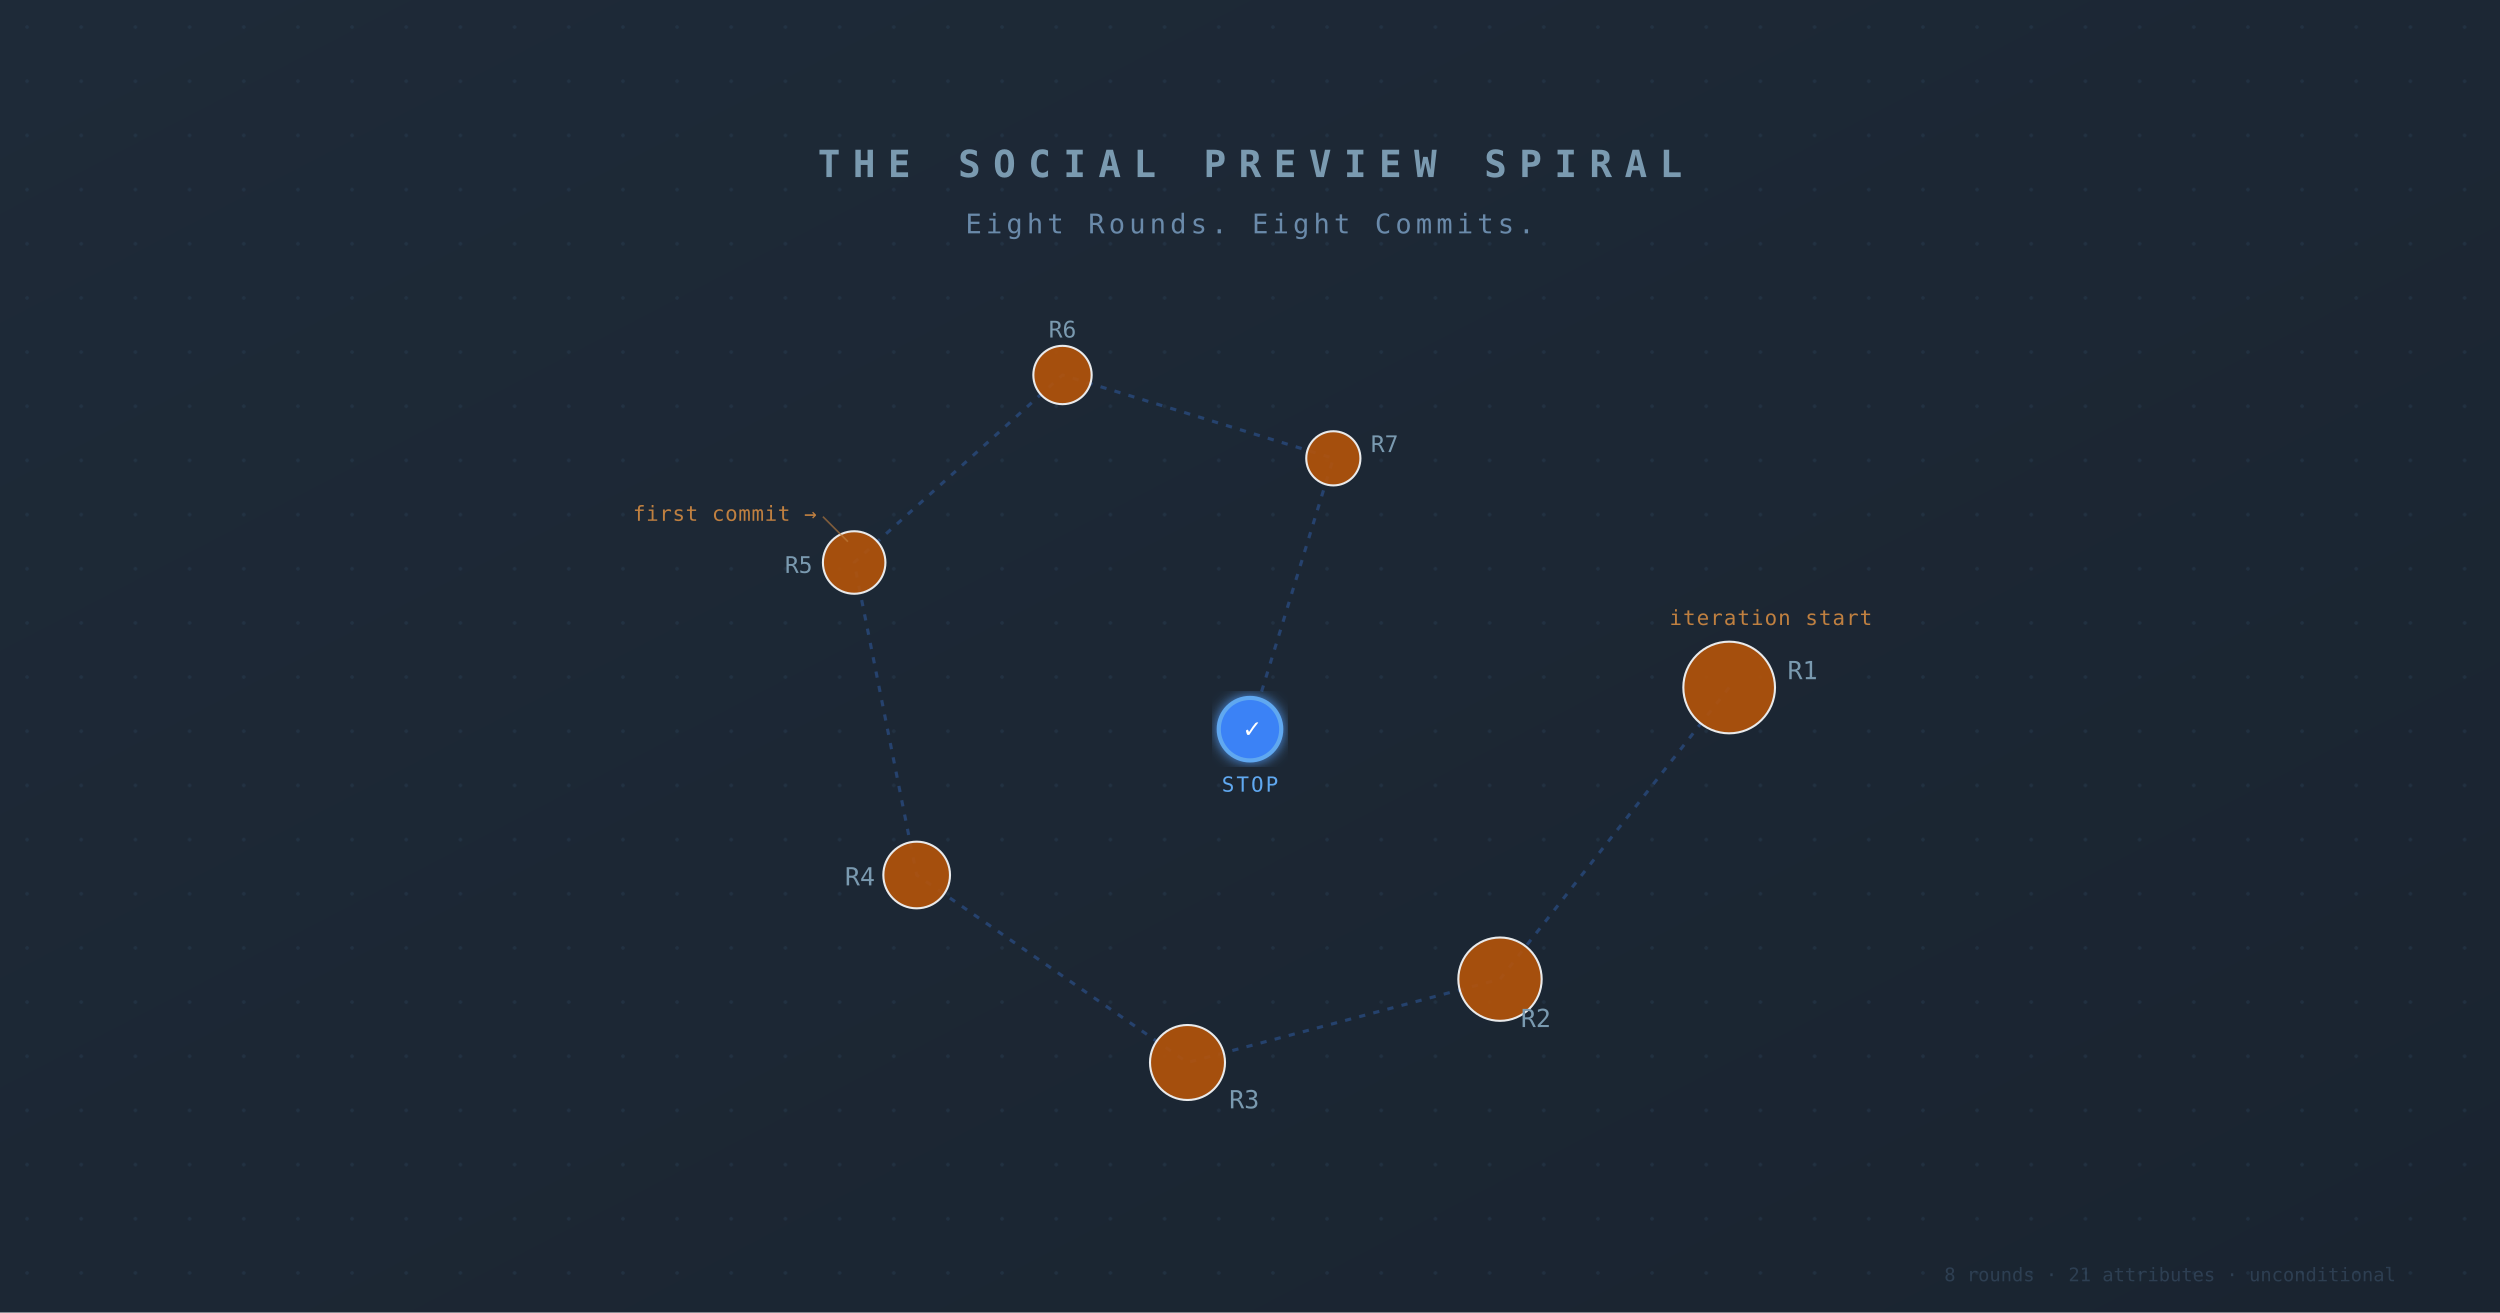
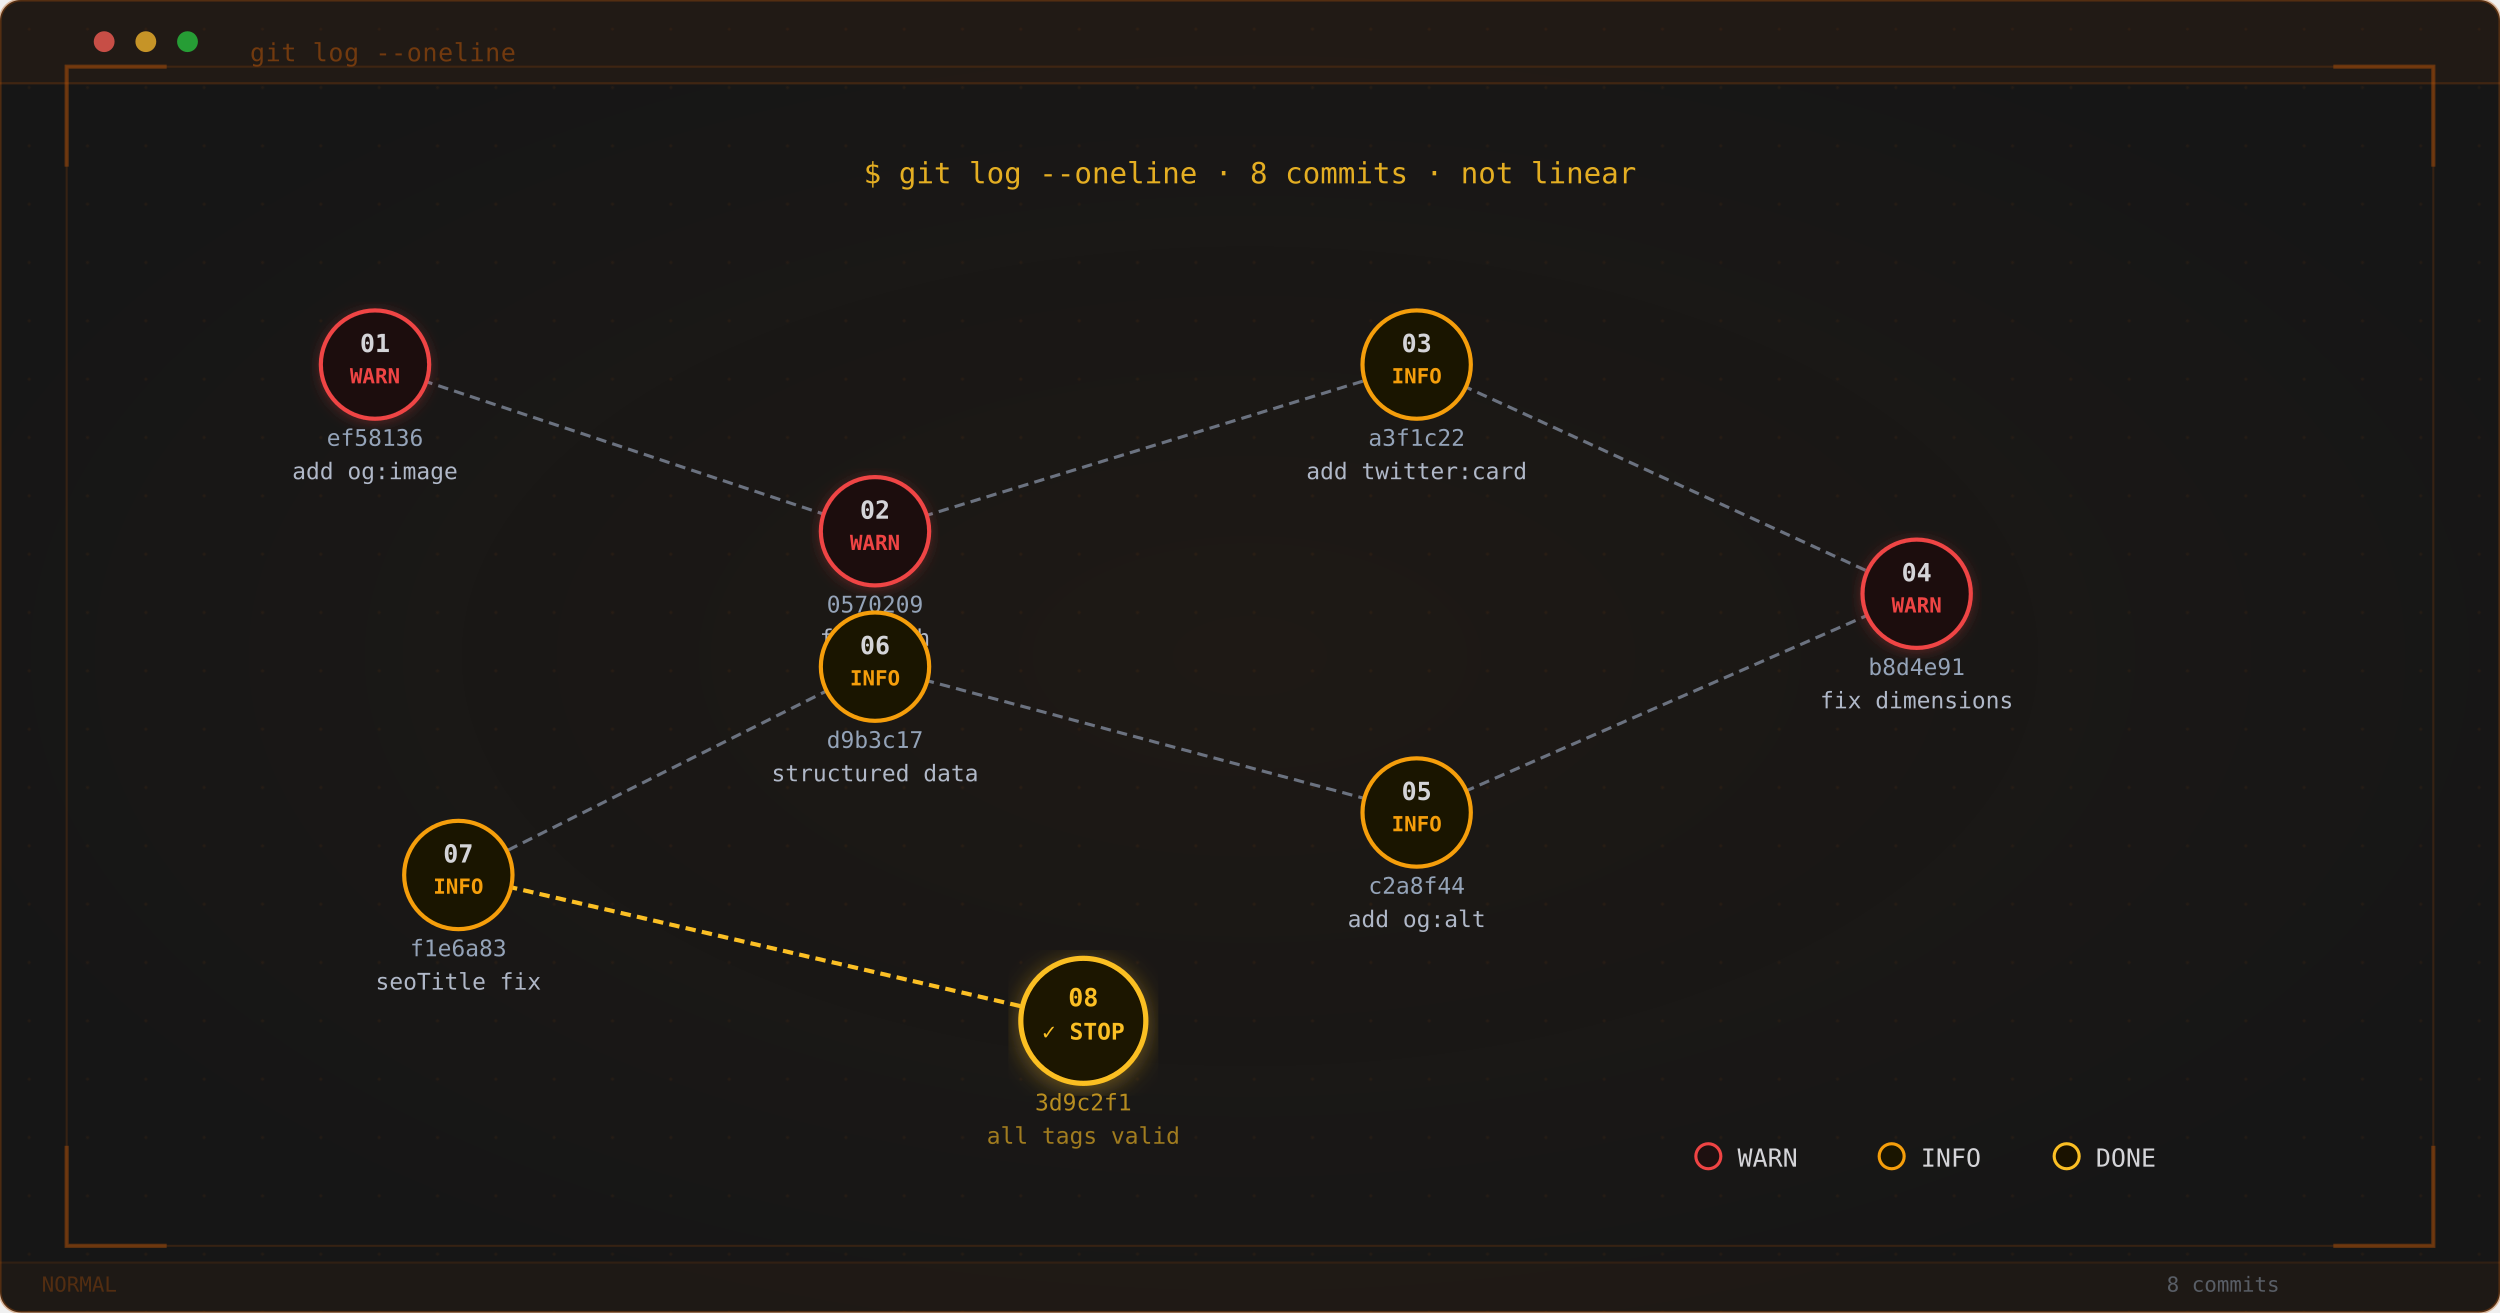
- <svg xmlns="http://www.w3.org/2000/svg" width="1200" height="630" viewBox="0 0 1200 630">
+ <svg xmlns="http://www.w3.org/2000/svg" viewBox="0 0 1200 630" width="1200" height="630">
  <defs>
-     <linearGradient id="bg" x1="0" y1="0" x2="1" y2="1">
-       <stop offset="0%" stop-color="#1E2A38" />
-       <stop offset="100%" stop-color="#1A2430" />
-     </linearGradient>
-     <pattern id="dots" width="26" height="26" patternUnits="userSpaceOnUse">
-       <circle cx="13" cy="13" r="0.9" fill="#2A4055" opacity="0.4" />
+     <pattern id="dots" x="0" y="0" width="28" height="28" patternUnits="userSpaceOnUse">
+       <circle cx="14" cy="14" r="0.8" fill="#B45309" opacity="0.08" />
    </pattern>
-     <filter id="glow">
-       <feGaussianBlur stdDeviation="3" result="blur" />
-       <feMerge>
-         <feMergeNode in="blur" />
-         <feMergeNode in="SourceGraphic" />
-       </feMerge>
+     <radialGradient id="amberGlow" cx="50%" cy="50%" r="55%">
+       <stop offset="0%" stop-color="#B45309" stop-opacity="0.05" />
+       <stop offset="100%" stop-color="#B45309" stop-opacity="0" />
+     </radialGradient>
+     <filter id="shadow">
+       <feDropShadow dx="0" dy="2" stdDeviation="6" flood-color="#FBBF24" flood-opacity="0.4" />
    </filter>
+     <filter id="shadowWarn">
+       <feDropShadow dx="0" dy="1" stdDeviation="3" flood-color="#ef4444" flood-opacity="0.3" />
+     </filter>
+     <clipPath id="rounded">
+       <rect width="1200" height="630" rx="10" ry="10" />
+     </clipPath>
  </defs>
-   <rect width="1200" height="630" fill="url(#bg)" />
-   <rect width="1200" height="630" fill="url(#dots)" />
-   <text x="600" y="85" fill="#7A9AB0" font-family="'JetBrains Mono', monospace" font-size="18" font-weight="600" letter-spacing="6" text-anchor="middle">THE SOCIAL PREVIEW SPIRAL</text>
-   <text x="600" y="112" fill="#6A8AAA" font-family="'JetBrains Mono', monospace" font-size="13" letter-spacing="2" text-anchor="middle">Eight Rounds. Eight Commits.</text>
-   <polyline points="830,330 720,470 570,510 440,420 410,270 510,180 640,220 600,350" fill="none" stroke="#3B82F6" stroke-width="1.5" opacity="0.3" stroke-linejoin="round" stroke-dasharray="3 4" />
-   <circle cx="830" cy="330" r="22" fill="#B45309" stroke="#ffffff" stroke-width="1" opacity="0.9" />
-   <text x="858" y="326" fill="#7A9AB0" font-family="'JetBrains Mono', monospace" font-size="12" font-weight="500">R1</text>
-   <circle cx="720" cy="470" r="20" fill="#B45309" stroke="#ffffff" stroke-width="1" opacity="0.9" />
-   <text x="730" y="493" fill="#7A9AB0" font-family="'JetBrains Mono', monospace" font-size="12" font-weight="500">R2</text>
-   <circle cx="570" cy="510" r="18" fill="#B45309" stroke="#ffffff" stroke-width="1" opacity="0.9" />
-   <text x="590" y="532" fill="#7A9AB0" font-family="'JetBrains Mono', monospace" font-size="12" font-weight="500">R3</text>
-   <circle cx="440" cy="420" r="16" fill="#B45309" stroke="#ffffff" stroke-width="1" opacity="0.9" />
-   <text x="420" y="425" fill="#7A9AB0" font-family="'JetBrains Mono', monospace" font-size="12" font-weight="500" text-anchor="end">R4</text>
-   <circle cx="410" cy="270" r="15" fill="#B45309" stroke="#ffffff" stroke-width="1" opacity="0.9" />
-   <text x="390" y="275" fill="#7A9AB0" font-family="'JetBrains Mono', monospace" font-size="11" font-weight="500" text-anchor="end">R5</text>
-   <circle cx="510" cy="180" r="14" fill="#B45309" stroke="#ffffff" stroke-width="1" opacity="0.9" />
-   <text x="510" y="162" fill="#7A9AB0" font-family="'JetBrains Mono', monospace" font-size="11" font-weight="500" text-anchor="middle">R6</text>
-   <circle cx="640" cy="220" r="13" fill="#B45309" stroke="#ffffff" stroke-width="1" opacity="0.9" />
-   <text x="658" y="217" fill="#7A9AB0" font-family="'JetBrains Mono', monospace" font-size="11" font-weight="500">R7</text>
-   <circle cx="600" cy="350" r="15" fill="#3B82F6" stroke="#60A8F0" stroke-width="2" filter="url(#glow)" />
-   <text x="601" y="354" fill="#ffffff" font-family="'JetBrains Mono', monospace" font-size="13" font-weight="700" text-anchor="middle">✓</text>
-   <text x="850" y="300" fill="#C08040" font-family="'JetBrains Mono', monospace" font-size="10" text-anchor="middle" letter-spacing="0.5">iteration start</text>
-   <path d="M 395 248 L 407 260" fill="none" stroke="#C08040" stroke-width="0.8" opacity="0.6" />
-   <text x="392" y="250" fill="#C08040" font-family="'JetBrains Mono', monospace" font-size="10" text-anchor="end" letter-spacing="0.3">first commit →</text>
-   <text x="600" y="380" fill="#60A8F0" font-family="'JetBrains Mono', monospace" font-size="10" font-weight="500" text-anchor="middle" letter-spacing="1">STOP</text>
-   <text x="1150" y="615" fill="#3A5068" font-family="'JetBrains Mono', monospace" font-size="9" text-anchor="end" opacity="0.6">8 rounds · 21 attributes · unconditional</text>
+   <g clip-path="url(#rounded)">
+     <rect width="1200" height="630" fill="#161616" />
+     <rect width="1200" height="630" fill="url(#dots)" />
+     <rect width="1200" height="630" fill="url(#amberGlow)" />
+     <rect x="32" y="32" width="1136" height="566" fill="none" stroke="#B45309" stroke-width="1" stroke-opacity="0.2" />
+     <path d="M 32 80 L 32 32 L 80 32" fill="none" stroke="#B45309" stroke-width="2" stroke-opacity="0.45" />
+     <path d="M 1120 32 L 1168 32 L 1168 80" fill="none" stroke="#B45309" stroke-width="2" stroke-opacity="0.45" />
+     <path d="M 32 550 L 32 598 L 80 598" fill="none" stroke="#B45309" stroke-width="2" stroke-opacity="0.45" />
+     <path d="M 1168 550 L 1168 598 L 1120 598" fill="none" stroke="#B45309" stroke-width="2" stroke-opacity="0.45" />
+     <rect x="0" y="0" width="1200" height="40" fill="#B45309" fill-opacity="0.07" />
+     <line x1="0" y1="40" x2="1200" y2="40" stroke="#B45309" stroke-width="1" stroke-opacity="0.25" />
+     <circle cx="50" cy="20" r="5" fill="#ff5f57" opacity="0.75" />
+     <circle cx="70" cy="20" r="5" fill="#febc2e" opacity="0.75" />
+     <circle cx="90" cy="20" r="5" fill="#28c840" opacity="0.75" />
+     <text x="120" y="26" font-family="'JetBrains Mono', monospace" font-size="12" fill="#B45309" opacity="0.55" letter-spacing="0.3" dominant-baseline="middle">git log --oneline</text>
+     <text x="600" y="88" font-family="'JetBrains Mono', monospace" font-size="14" fill="#FBBF24" opacity="0.9" text-anchor="middle">$ git log --oneline · 8 commits · not linear</text>
+     <line x1="180" y1="175" x2="420" y2="255" stroke="#6b7280" stroke-width="1.5" stroke-dasharray="5 3" />
+     <line x1="420" y1="255" x2="680" y2="175" stroke="#6b7280" stroke-width="1.5" stroke-dasharray="5 3" />
+     <line x1="680" y1="175" x2="920" y2="285" stroke="#6b7280" stroke-width="1.5" stroke-dasharray="5 3" />
+     <line x1="920" y1="285" x2="680" y2="390" stroke="#6b7280" stroke-width="1.5" stroke-dasharray="5 3" />
+     <line x1="680" y1="390" x2="420" y2="320" stroke="#6b7280" stroke-width="1.5" stroke-dasharray="5 3" />
+     <line x1="420" y1="320" x2="220" y2="420" stroke="#6b7280" stroke-width="1.5" stroke-dasharray="5 3" />
+     <line x1="220" y1="420" x2="520" y2="490" stroke="#FBBF24" stroke-width="2" stroke-dasharray="5 3" />
+     <circle cx="180" cy="175" r="26" fill="#1e1010" stroke="#ef4444" stroke-width="2" filter="url(#shadowWarn)" />
+     <text x="180" y="169" font-family="'JetBrains Mono', monospace" font-size="12" fill="#d4d4d8" text-anchor="middle" font-weight="700">01</text>
+     <text x="180" y="184" font-family="'JetBrains Mono', monospace" font-size="10" fill="#ef4444" text-anchor="middle" font-weight="700">WARN</text>
+     <text x="180" y="214" font-family="'JetBrains Mono', monospace" font-size="11" fill="#94a3b8" text-anchor="middle">ef58136</text>
+     <text x="180" y="230" font-family="'JetBrains Mono', monospace" font-size="11" fill="#b0b8c8" text-anchor="middle">add og:image</text>
+     <circle cx="420" cy="255" r="26" fill="#1e1010" stroke="#ef4444" stroke-width="2" filter="url(#shadowWarn)" />
+     <text x="420" y="249" font-family="'JetBrains Mono', monospace" font-size="12" fill="#d4d4d8" text-anchor="middle" font-weight="700">02</text>
+     <text x="420" y="264" font-family="'JetBrains Mono', monospace" font-size="10" fill="#ef4444" text-anchor="middle" font-weight="700">WARN</text>
+     <text x="420" y="294" font-family="'JetBrains Mono', monospace" font-size="11" fill="#94a3b8" text-anchor="middle">0570209</text>
+     <text x="420" y="310" font-family="'JetBrains Mono', monospace" font-size="11" fill="#b0b8c8" text-anchor="middle">fix path</text>
+     <circle cx="680" cy="175" r="26" fill="#1a1500" stroke="#f59e0b" stroke-width="2" />
+     <text x="680" y="169" font-family="'JetBrains Mono', monospace" font-size="12" fill="#d4d4d8" text-anchor="middle" font-weight="700">03</text>
+     <text x="680" y="184" font-family="'JetBrains Mono', monospace" font-size="10" fill="#f59e0b" text-anchor="middle" font-weight="700">INFO</text>
+     <text x="680" y="214" font-family="'JetBrains Mono', monospace" font-size="11" fill="#94a3b8" text-anchor="middle">a3f1c22</text>
+     <text x="680" y="230" font-family="'JetBrains Mono', monospace" font-size="11" fill="#b0b8c8" text-anchor="middle">add twitter:card</text>
+     <circle cx="920" cy="285" r="26" fill="#1e1010" stroke="#ef4444" stroke-width="2" filter="url(#shadowWarn)" />
+     <text x="920" y="279" font-family="'JetBrains Mono', monospace" font-size="12" fill="#d4d4d8" text-anchor="middle" font-weight="700">04</text>
+     <text x="920" y="294" font-family="'JetBrains Mono', monospace" font-size="10" fill="#ef4444" text-anchor="middle" font-weight="700">WARN</text>
+     <text x="920" y="324" font-family="'JetBrains Mono', monospace" font-size="11" fill="#94a3b8" text-anchor="middle">b8d4e91</text>
+     <text x="920" y="340" font-family="'JetBrains Mono', monospace" font-size="11" fill="#b0b8c8" text-anchor="middle">fix dimensions</text>
+     <circle cx="680" cy="390" r="26" fill="#1a1500" stroke="#f59e0b" stroke-width="2" />
+     <text x="680" y="384" font-family="'JetBrains Mono', monospace" font-size="12" fill="#d4d4d8" text-anchor="middle" font-weight="700">05</text>
+     <text x="680" y="399" font-family="'JetBrains Mono', monospace" font-size="10" fill="#f59e0b" text-anchor="middle" font-weight="700">INFO</text>
+     <text x="680" y="429" font-family="'JetBrains Mono', monospace" font-size="11" fill="#94a3b8" text-anchor="middle">c2a8f44</text>
+     <text x="680" y="445" font-family="'JetBrains Mono', monospace" font-size="11" fill="#b0b8c8" text-anchor="middle">add og:alt</text>
+     <circle cx="420" cy="320" r="26" fill="#1a1500" stroke="#f59e0b" stroke-width="2" />
+     <text x="420" y="314" font-family="'JetBrains Mono', monospace" font-size="12" fill="#d4d4d8" text-anchor="middle" font-weight="700">06</text>
+     <text x="420" y="329" font-family="'JetBrains Mono', monospace" font-size="10" fill="#f59e0b" text-anchor="middle" font-weight="700">INFO</text>
+     <text x="420" y="359" font-family="'JetBrains Mono', monospace" font-size="11" fill="#94a3b8" text-anchor="middle">d9b3c17</text>
+     <text x="420" y="375" font-family="'JetBrains Mono', monospace" font-size="11" fill="#b0b8c8" text-anchor="middle">structured data</text>
+     <circle cx="220" cy="420" r="26" fill="#1a1500" stroke="#f59e0b" stroke-width="2" />
+     <text x="220" y="414" font-family="'JetBrains Mono', monospace" font-size="12" fill="#d4d4d8" text-anchor="middle" font-weight="700">07</text>
+     <text x="220" y="429" font-family="'JetBrains Mono', monospace" font-size="10" fill="#f59e0b" text-anchor="middle" font-weight="700">INFO</text>
+     <text x="220" y="459" font-family="'JetBrains Mono', monospace" font-size="11" fill="#94a3b8" text-anchor="middle">f1e6a83</text>
+     <text x="220" y="475" font-family="'JetBrains Mono', monospace" font-size="11" fill="#b0b8c8" text-anchor="middle">seoTitle fix</text>
+     <circle cx="520" cy="490" r="30" fill="#1a1200" stroke="#FBBF24" stroke-width="2.5" filter="url(#shadow)" />
+     <text x="520" y="483" font-family="'JetBrains Mono', monospace" font-size="12" fill="#FBBF24" text-anchor="middle" font-weight="700">08</text>
+     <text x="520" y="499" font-family="'JetBrains Mono', monospace" font-size="11" fill="#FBBF24" text-anchor="middle" font-weight="700">✓ STOP</text>
+     <text x="520" y="533" font-family="'JetBrains Mono', monospace" font-size="11" fill="#FBBF24" opacity="0.7" text-anchor="middle">3d9c2f1</text>
+     <text x="520" y="549" font-family="'JetBrains Mono', monospace" font-size="11" fill="#FBBF24" opacity="0.6" text-anchor="middle">all tags valid</text>
+     <circle cx="820" cy="555" r="6" fill="#1e1010" stroke="#ef4444" stroke-width="1.5" />
+     <text x="834" y="560" font-family="'JetBrains Mono', monospace" font-size="12" fill="#d4d4d8">WARN</text>
+     <circle cx="908" cy="555" r="6" fill="#1a1500" stroke="#f59e0b" stroke-width="1.5" />
+     <text x="922" y="560" font-family="'JetBrains Mono', monospace" font-size="12" fill="#d4d4d8">INFO</text>
+     <circle cx="992" cy="555" r="6" fill="#1a1200" stroke="#FBBF24" stroke-width="1.5" />
+     <text x="1006" y="560" font-family="'JetBrains Mono', monospace" font-size="12" fill="#d4d4d8">DONE</text>
+     <rect x="0" y="606" width="1200" height="24" fill="#B45309" fill-opacity="0.05" />
+     <line x1="0" y1="606" x2="1200" y2="606" stroke="#B45309" stroke-width="1" stroke-opacity="0.15" />
+     <text x="20" y="620" font-family="'JetBrains Mono', monospace" font-size="10" fill="#B45309" opacity="0.35">NORMAL</text>
+     <text x="1040" y="620" font-family="'JetBrains Mono', monospace" font-size="10" fill="#94a3b8" opacity="0.5">8 commits</text>
+   </g>
+   <rect width="1200" height="630" rx="10" ry="10" fill="none" stroke="#B45309" stroke-width="1.5" stroke-opacity="0.35" />
</svg>
